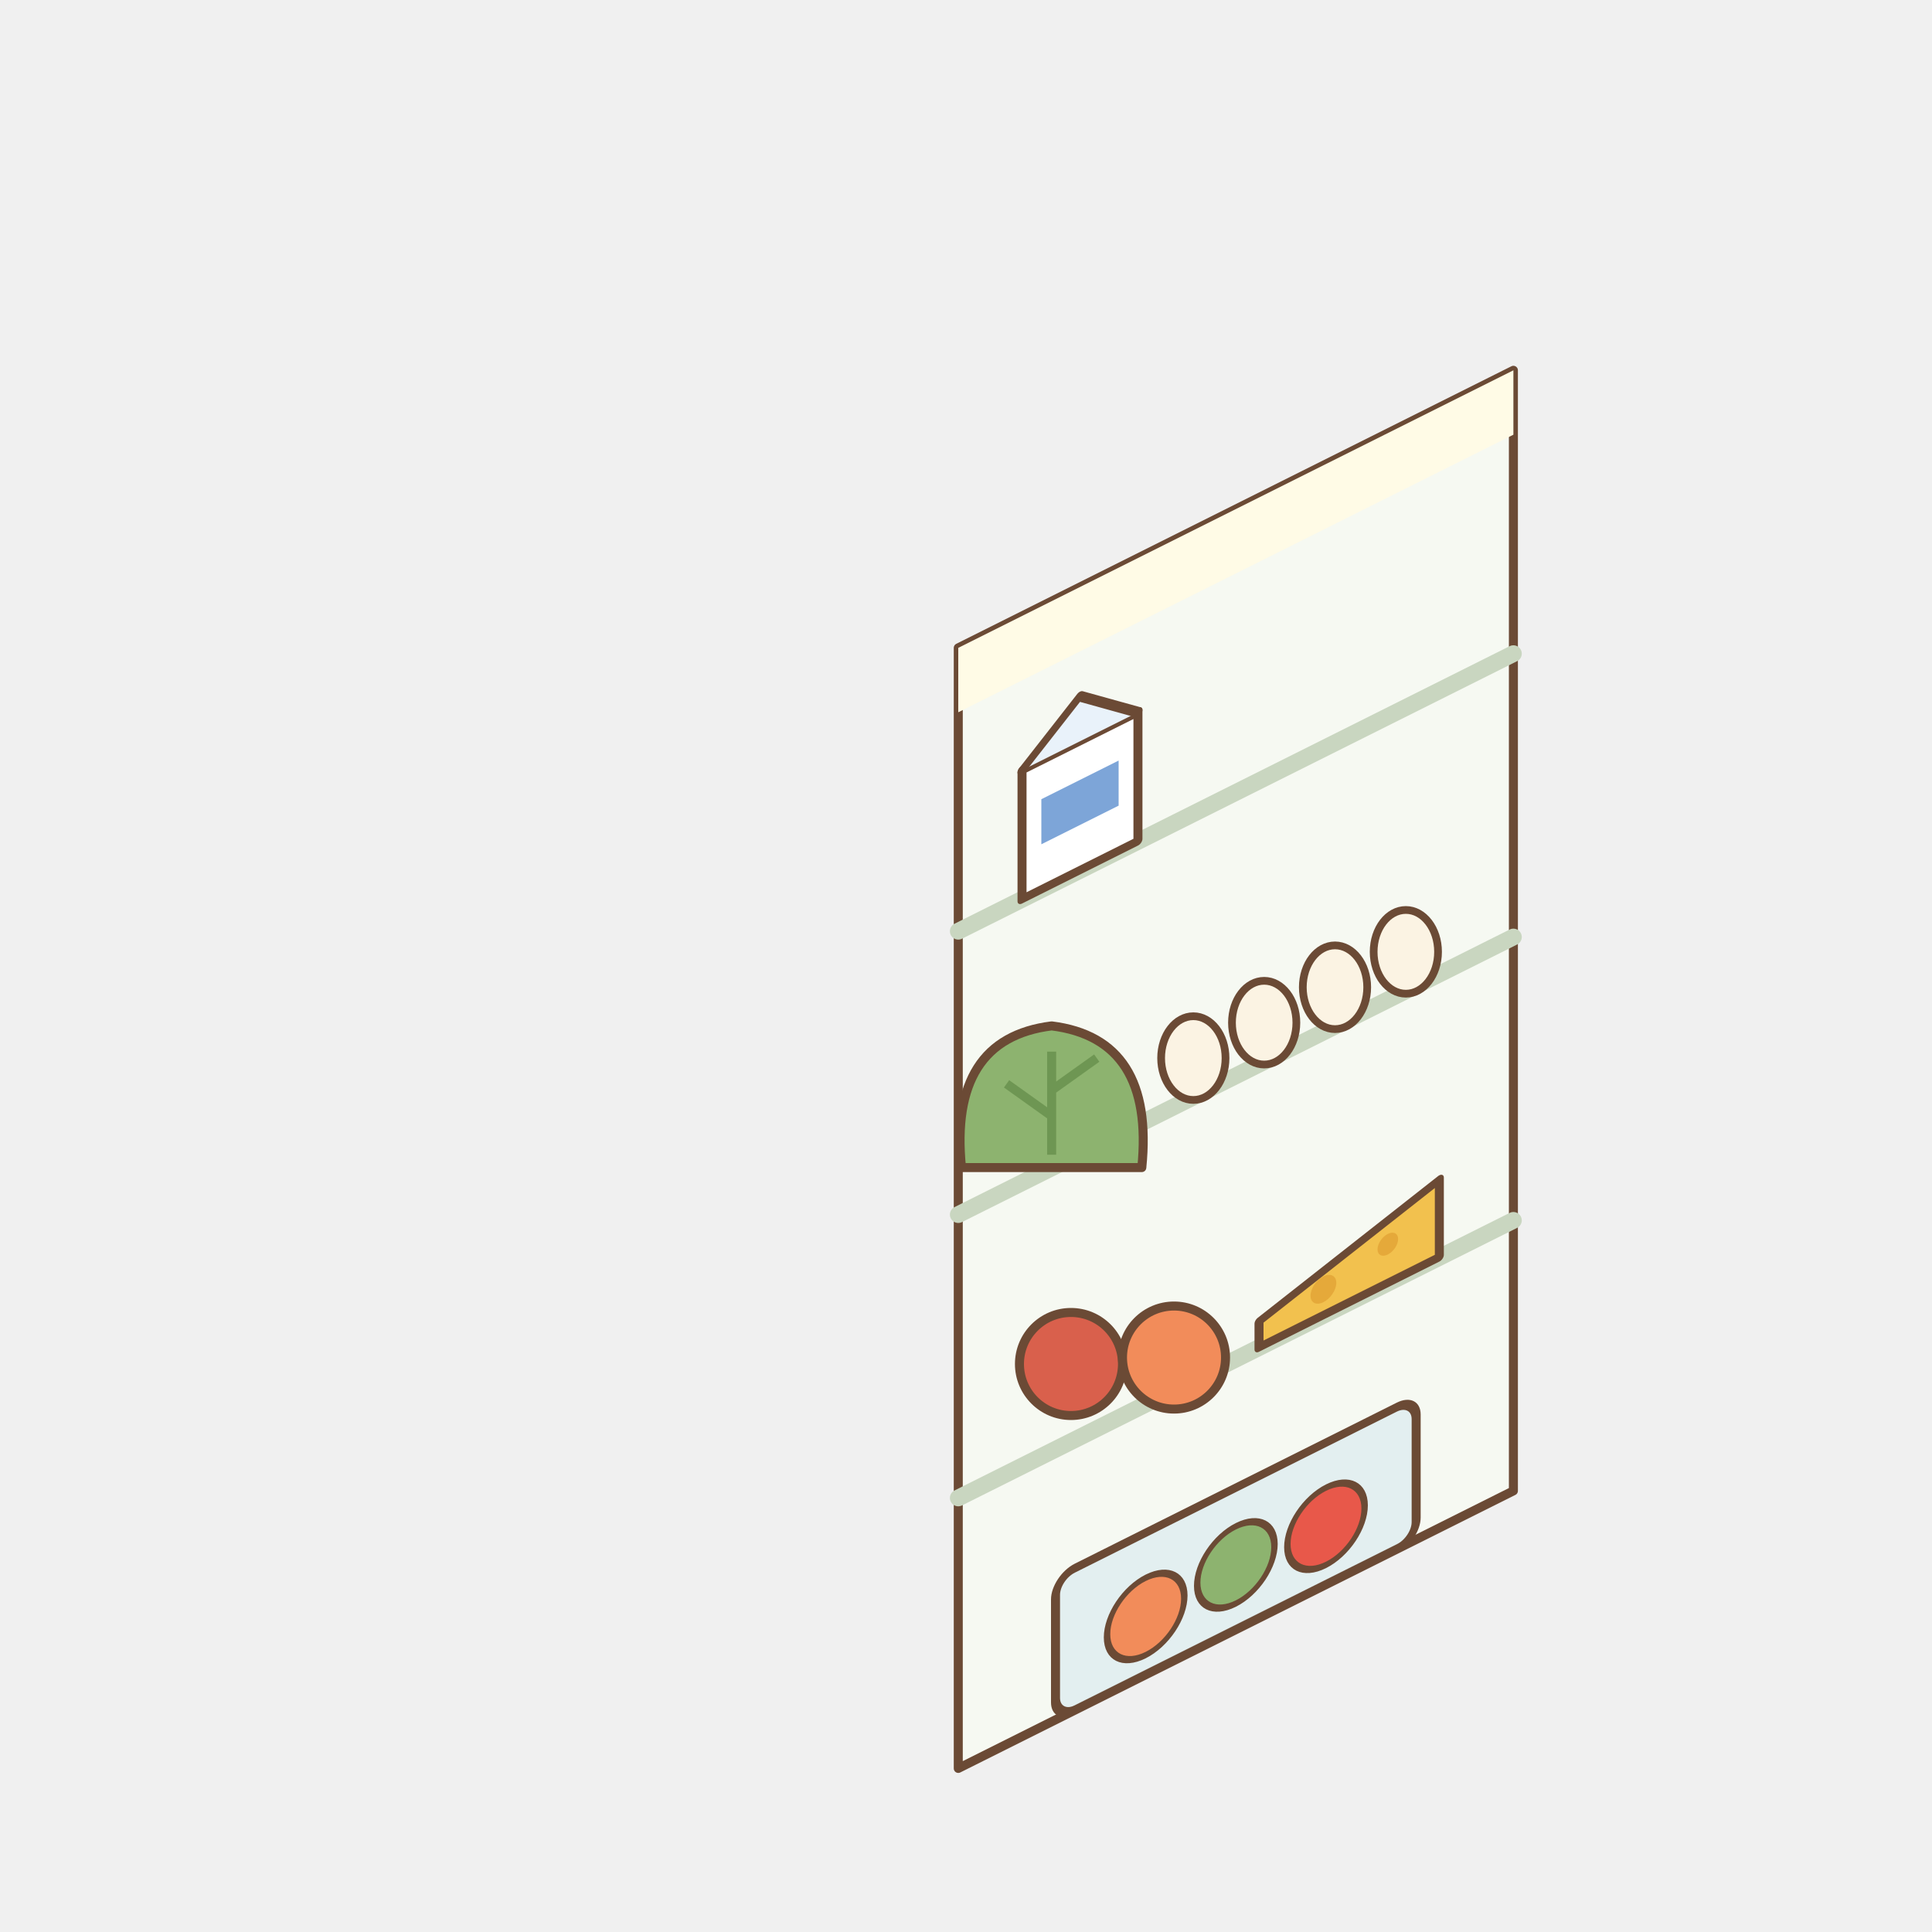
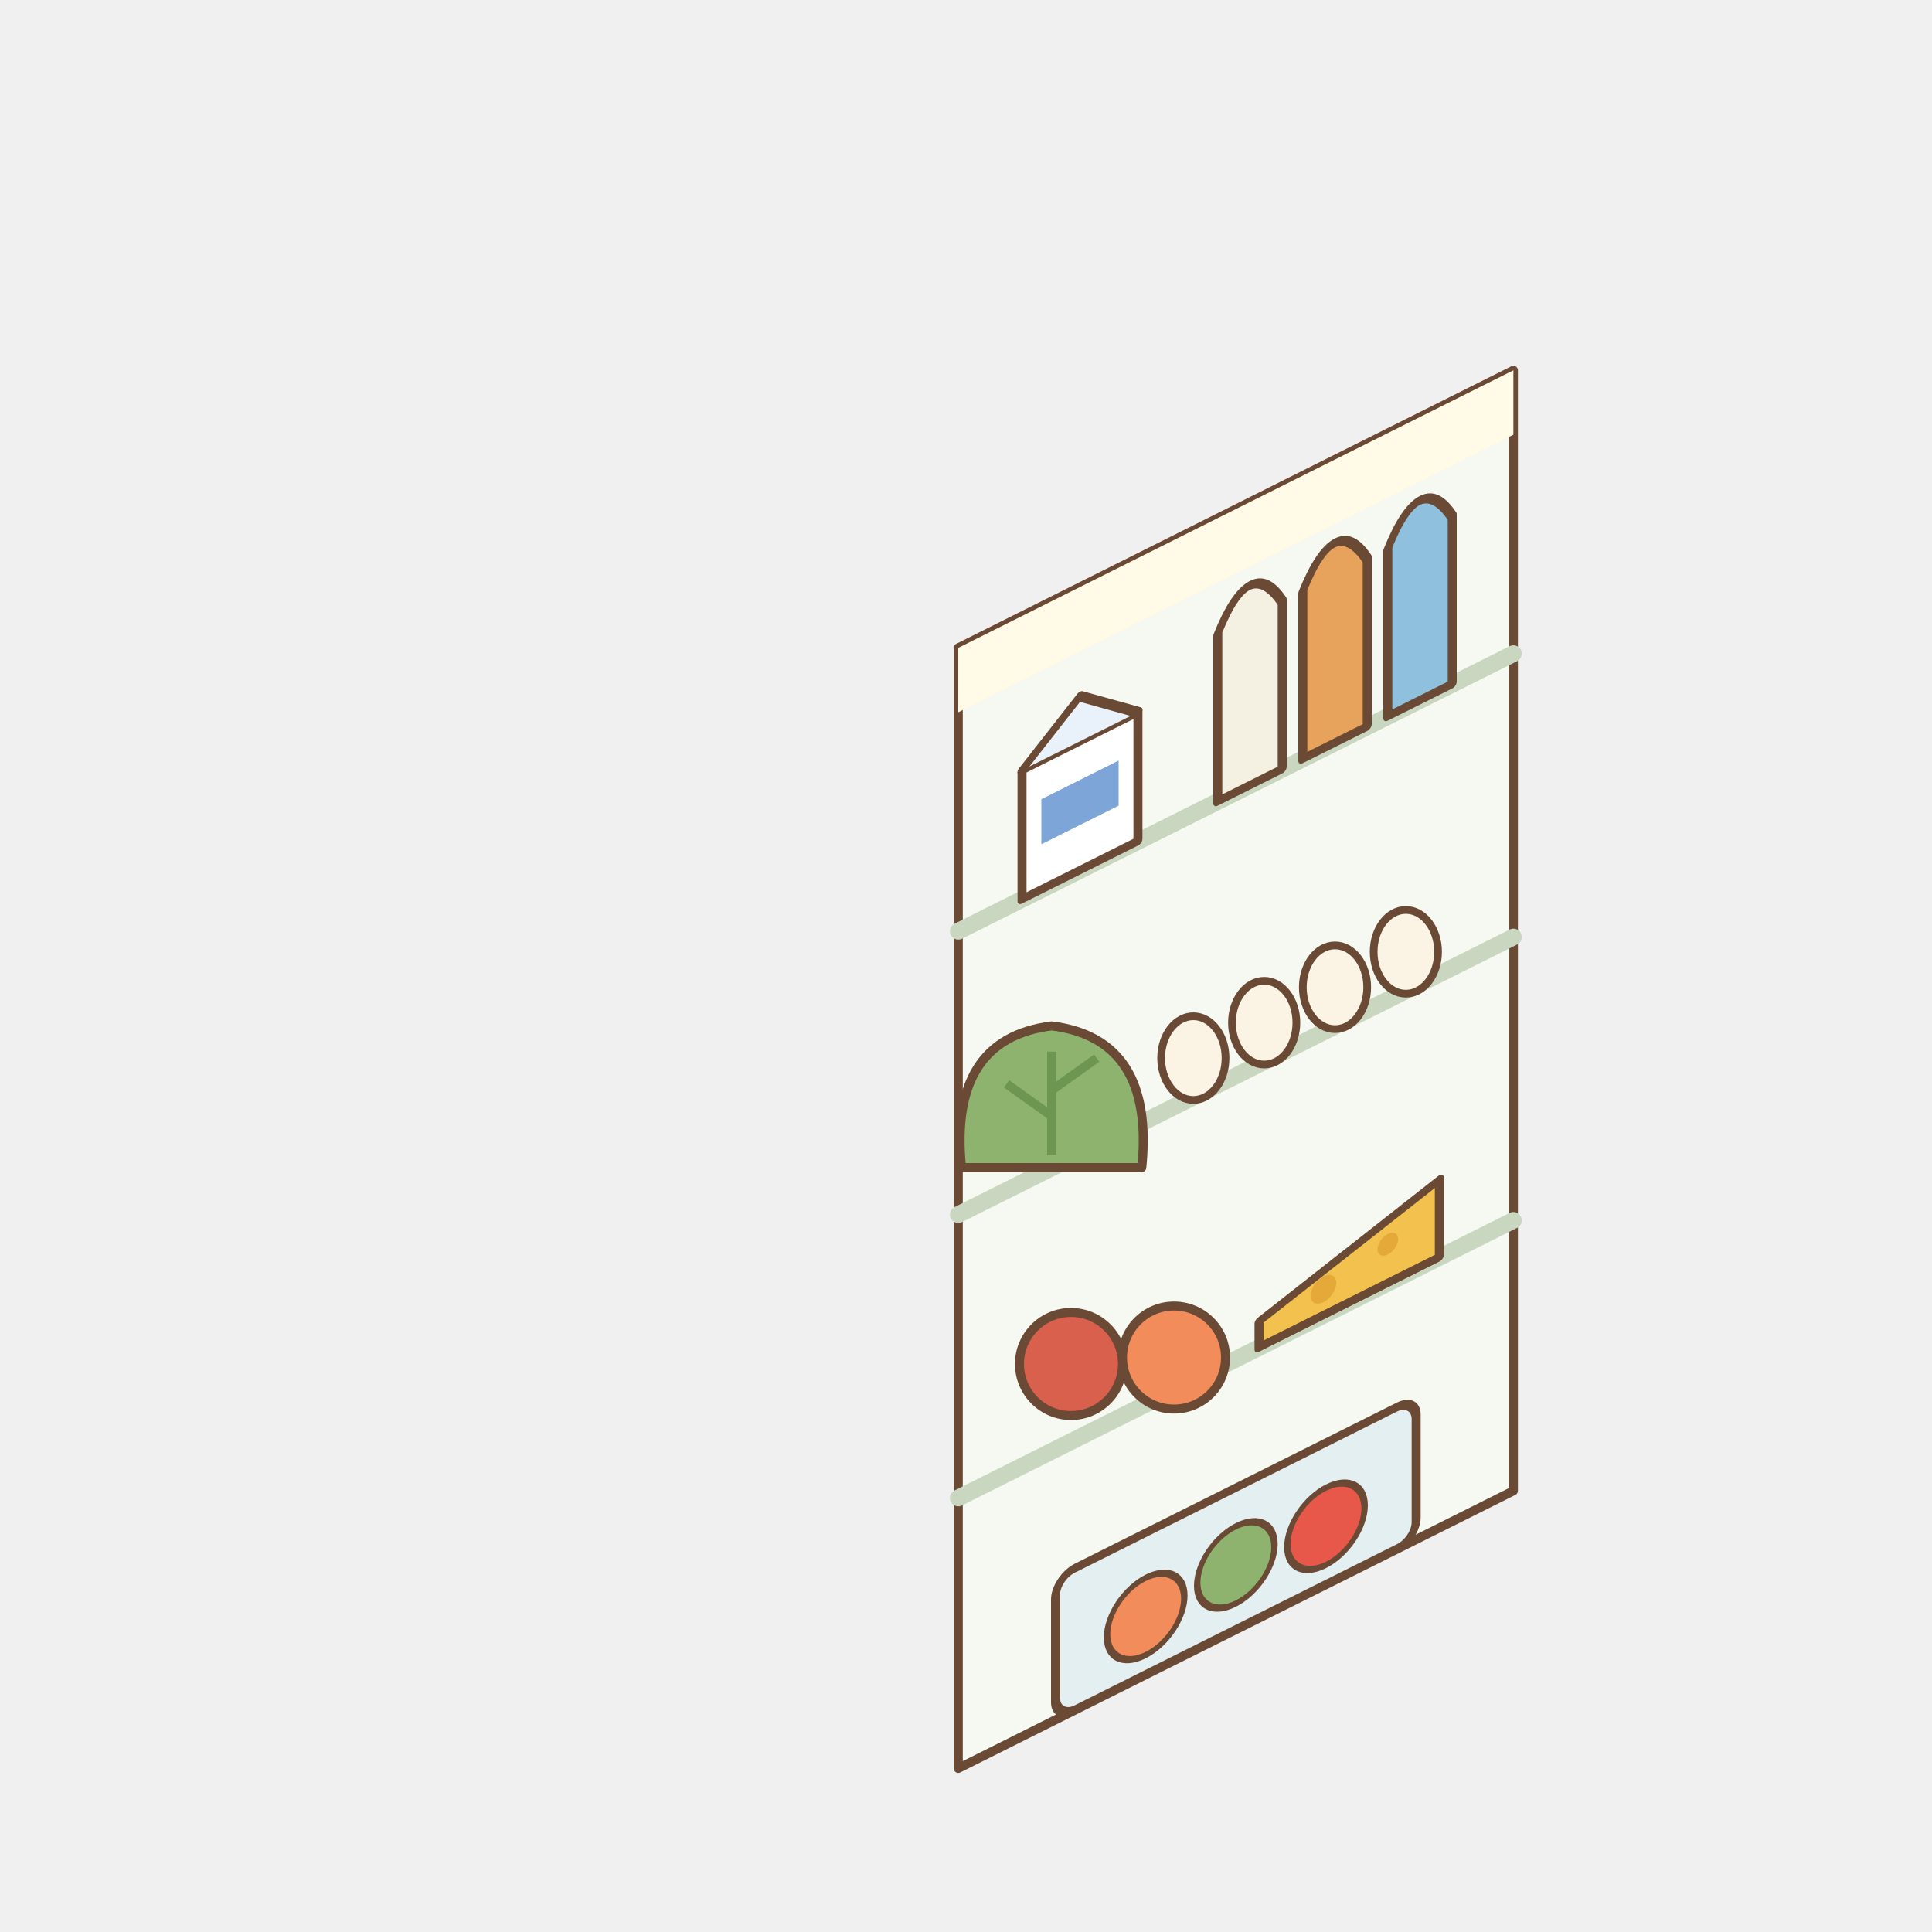
<svg xmlns="http://www.w3.org/2000/svg" width="1024" height="1024" viewBox="70.6 293.4 300 300">
  <path d="M305.6 524.9 L219.4 568 L219.4 394 L305.6 350.9 Z" fill="#F6F9F2" stroke="#6B4A35" stroke-width="1.4" stroke-linejoin="round" stroke-linecap="round" />
  <path d="M305.6 360.9 L219.4 404 L219.4 394 L305.6 350.9 Z" fill="#FFFBE6" stroke="none" />
  <path d="M305.6 482.9 L219.4 526" stroke="#C9D6C0" stroke-width="2.6" stroke-linecap="round" fill="none" />
  <path d="M305.6 438.9 L219.4 482" stroke="#C9D6C0" stroke-width="2.6" stroke-linecap="round" fill="none" />
  <path d="M305.6 394.9 L219.4 438" stroke="#C9D6C0" stroke-width="2.6" stroke-linecap="round" fill="none" />
-   <path d="M286.1 402.1 L286.1 376.1 Q291.1 366.1 296.1 376.1 L296.1 402.1 Z" fill="#8FC1DE" stroke="#6B4A35" stroke-width="1.4" stroke-linejoin="round" stroke-linecap="round" transform="skewY(-26.57)" transform-origin="291.1 402.1" />
-   <path d="M272.9 408.7 L272.9 382.7 Q277.9 372.7 282.9 382.7 L282.9 408.7 Z" fill="#E7A25C" stroke="#6B4A35" stroke-width="1.4" stroke-linejoin="round" stroke-linecap="round" transform="skewY(-26.57)" transform-origin="277.9 408.7" />
-   <path d="M259.7 415.3 L259.7 389.3 Q264.7 379.3 269.7 389.3 L269.7 415.3 Z" fill="#F4F0E2" stroke="#6B4A35" stroke-width="1.4" stroke-linejoin="round" stroke-linecap="round" transform="skewY(-26.57)" transform-origin="264.7 415.3" />
+   <path d="M286.1 402.1 L286.1 376.1 Q291.1 366.1 296.1 376.1 L296.1 402.1 Z" fill="#8FC1DE" stroke="#6B4A35" stroke-width="1.4" stroke-linejoin="round" stroke-linecap="round" transform="translate(291.1 402.1) skewY(-26.57) translate(-291.1 -402.1)" />
+   <path d="M272.9 408.7 L272.9 382.7 Q277.9 372.7 282.9 382.7 L282.9 408.7 Z" fill="#E7A25C" stroke="#6B4A35" stroke-width="1.4" stroke-linejoin="round" stroke-linecap="round" transform="translate(277.9 408.7) skewY(-26.57) translate(-277.9 -408.7)" />
+   <path d="M259.7 415.3 L259.7 389.3 Q264.7 379.3 269.7 389.3 L269.7 415.3 Z" fill="#F4F0E2" stroke="#6B4A35" stroke-width="1.4" stroke-linejoin="round" stroke-linecap="round" transform="translate(264.7 415.3) skewY(-26.57) translate(-264.7 -415.3)" />
  <g transform="translate(238.3 428.5) skewY(-26.57)">
    <rect x="-9" y="-20" width="18" height="20" fill="#FFFFFF" stroke="#6B4A35" stroke-width="1.4" stroke-linejoin="round" stroke-linecap="round" />
    <path d="M-9 -20 L0 -27 L9 -20" fill="#E9F2FA" stroke="#6B4A35" stroke-width="1.4" stroke-linejoin="round" stroke-linecap="round" />
    <rect x="-6" y="-14" width="12" height="7" fill="#7DA5D8" stroke="none" />
  </g>
  <ellipse cx="288.9" cy="441.2" rx="5" ry="6.5" fill="#FBF3E3" stroke="#6B4A35" stroke-width="1.2" stroke-linejoin="round" stroke-linecap="round" />
  <ellipse cx="277.9" cy="446.7" rx="5" ry="6.5" fill="#FBF3E3" stroke="#6B4A35" stroke-width="1.2" stroke-linejoin="round" stroke-linecap="round" />
  <ellipse cx="266.9" cy="452.2" rx="5" ry="6.5" fill="#FBF3E3" stroke="#6B4A35" stroke-width="1.2" stroke-linejoin="round" stroke-linecap="round" />
  <ellipse cx="255.9" cy="457.7" rx="5" ry="6.5" fill="#FBF3E3" stroke="#6B4A35" stroke-width="1.2" stroke-linejoin="round" stroke-linecap="round" />
  <path d="M219.9 474.7 Q217.9 454.7 233.9 452.7 Q249.9 454.7 247.9 474.7 Z" fill="#8DB36F" stroke="#6B4A35" stroke-width="1.4" stroke-linejoin="round" stroke-linecap="round" />
  <path d="M233.9 472.7 L233.9 456.7 M233.9 466.7 l-7 -5 M233.9 462.7 l7 -5" fill="none" stroke="#6E9653" stroke-width="1.4" />
  <g transform="translate(280.1 495.6) skewY(-26.57)">
    <path d="M-14 0 L14 0 L14 -12 L-14 -4 Z" fill="#F2C14E" stroke="#6B4A35" stroke-width="1.4" stroke-linejoin="round" stroke-linecap="round" />
    <circle cx="-4" cy="-4" r="2" fill="#E5A93A" />
    <circle cx="6" cy="-6" r="1.6" fill="#E5A93A" />
  </g>
  <circle cx="236.9" cy="505.2" r="8" fill="#D9604C" stroke="#6B4A35" stroke-width="1.4" stroke-linejoin="round" stroke-linecap="round" />
  <circle cx="252.9" cy="504.2" r="8" fill="#F28C5A" stroke="#6B4A35" stroke-width="1.4" stroke-linejoin="round" stroke-linecap="round" />
  <g transform="translate(262.5 546.4) skewY(-26.57)">
    <rect x="-28" y="-22" width="56" height="22" rx="3" fill="rgba(220,236,240,0.7)" stroke="#6B4A35" stroke-width="1.4" stroke-linejoin="round" stroke-linecap="round" />
    <circle cx="-14" cy="-9" r="6" fill="#F28C5A" stroke="#6B4A35" stroke-width="1" stroke-linejoin="round" stroke-linecap="round" />
    <circle cx="0" cy="-10" r="6" fill="#8DB36F" stroke="#6B4A35" stroke-width="1" stroke-linejoin="round" stroke-linecap="round" />
    <circle cx="14" cy="-9" r="6" fill="#E8584A" stroke="#6B4A35" stroke-width="1" stroke-linejoin="round" stroke-linecap="round" />
  </g>
</svg>
